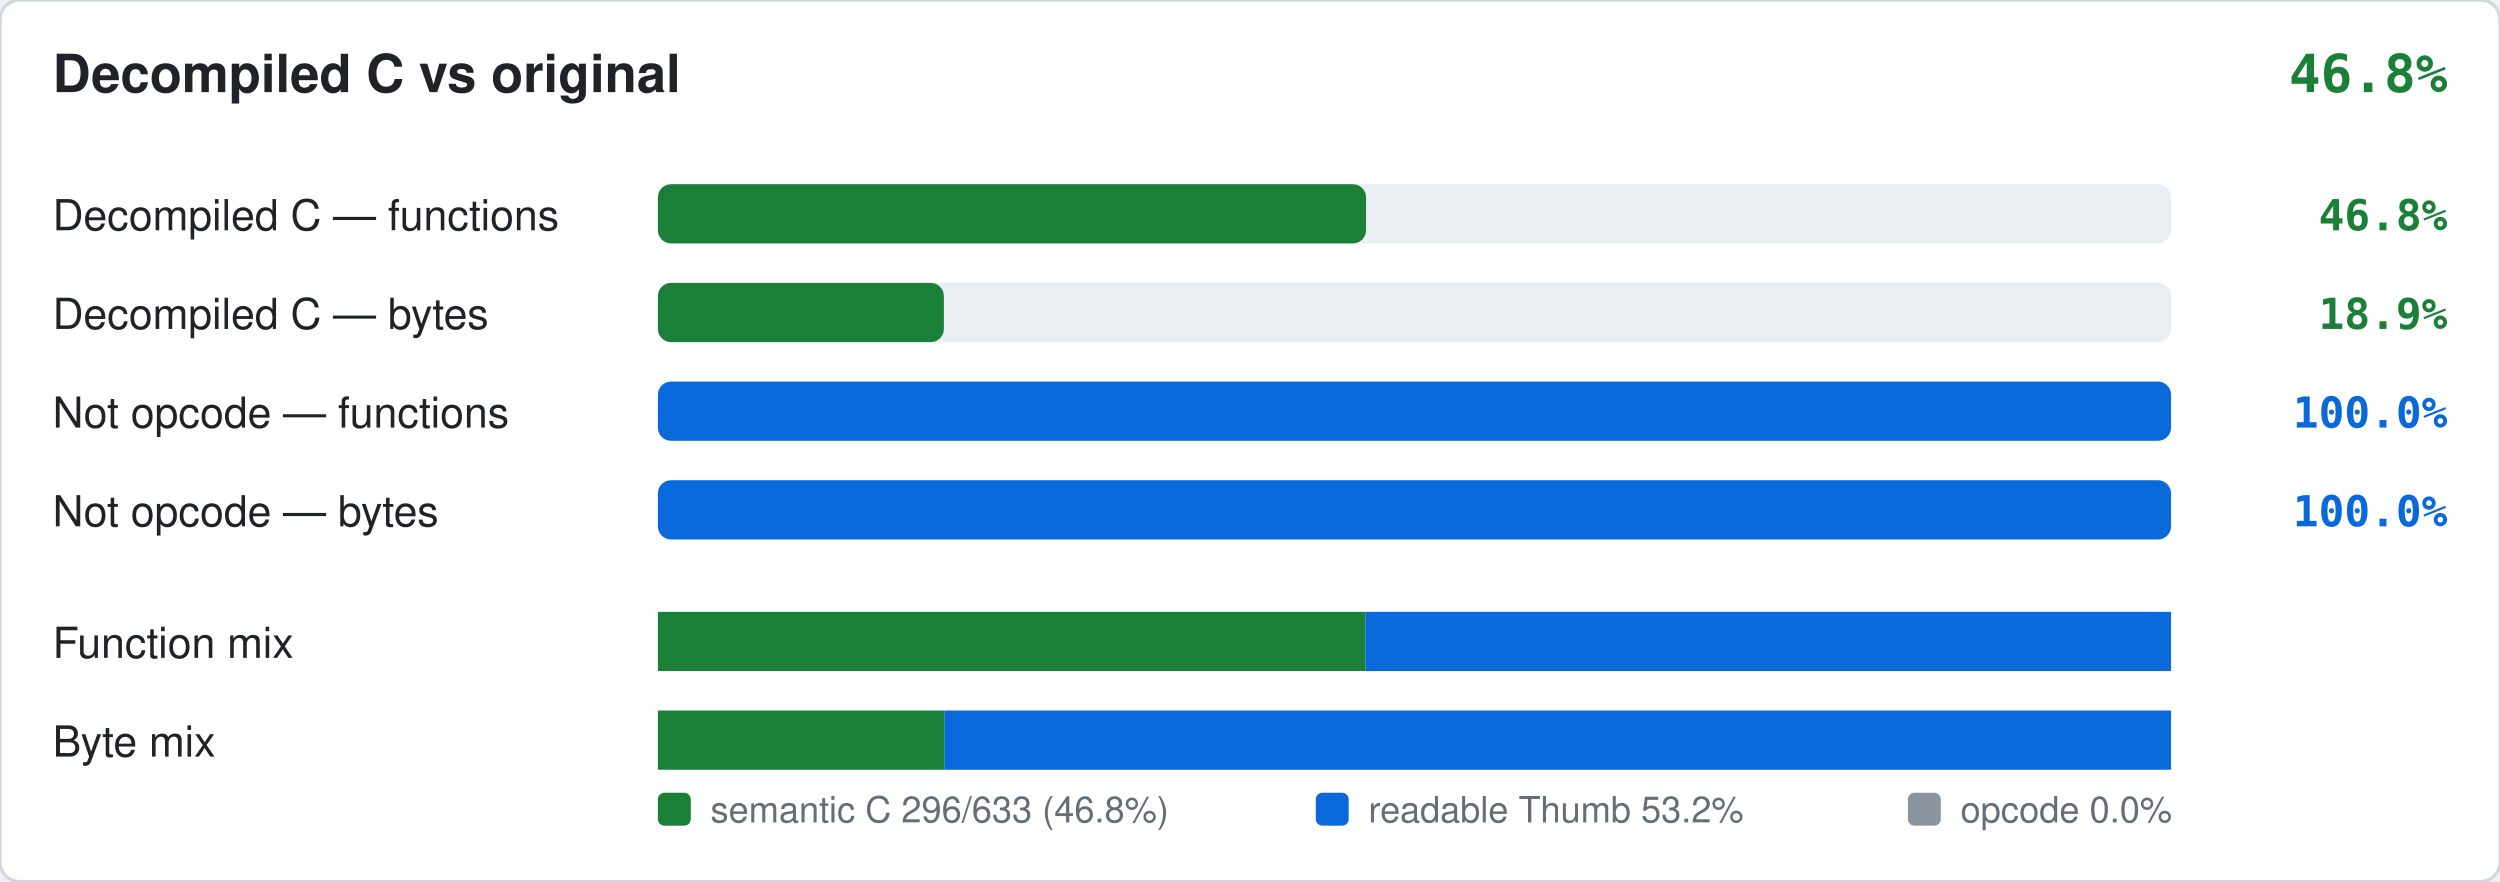
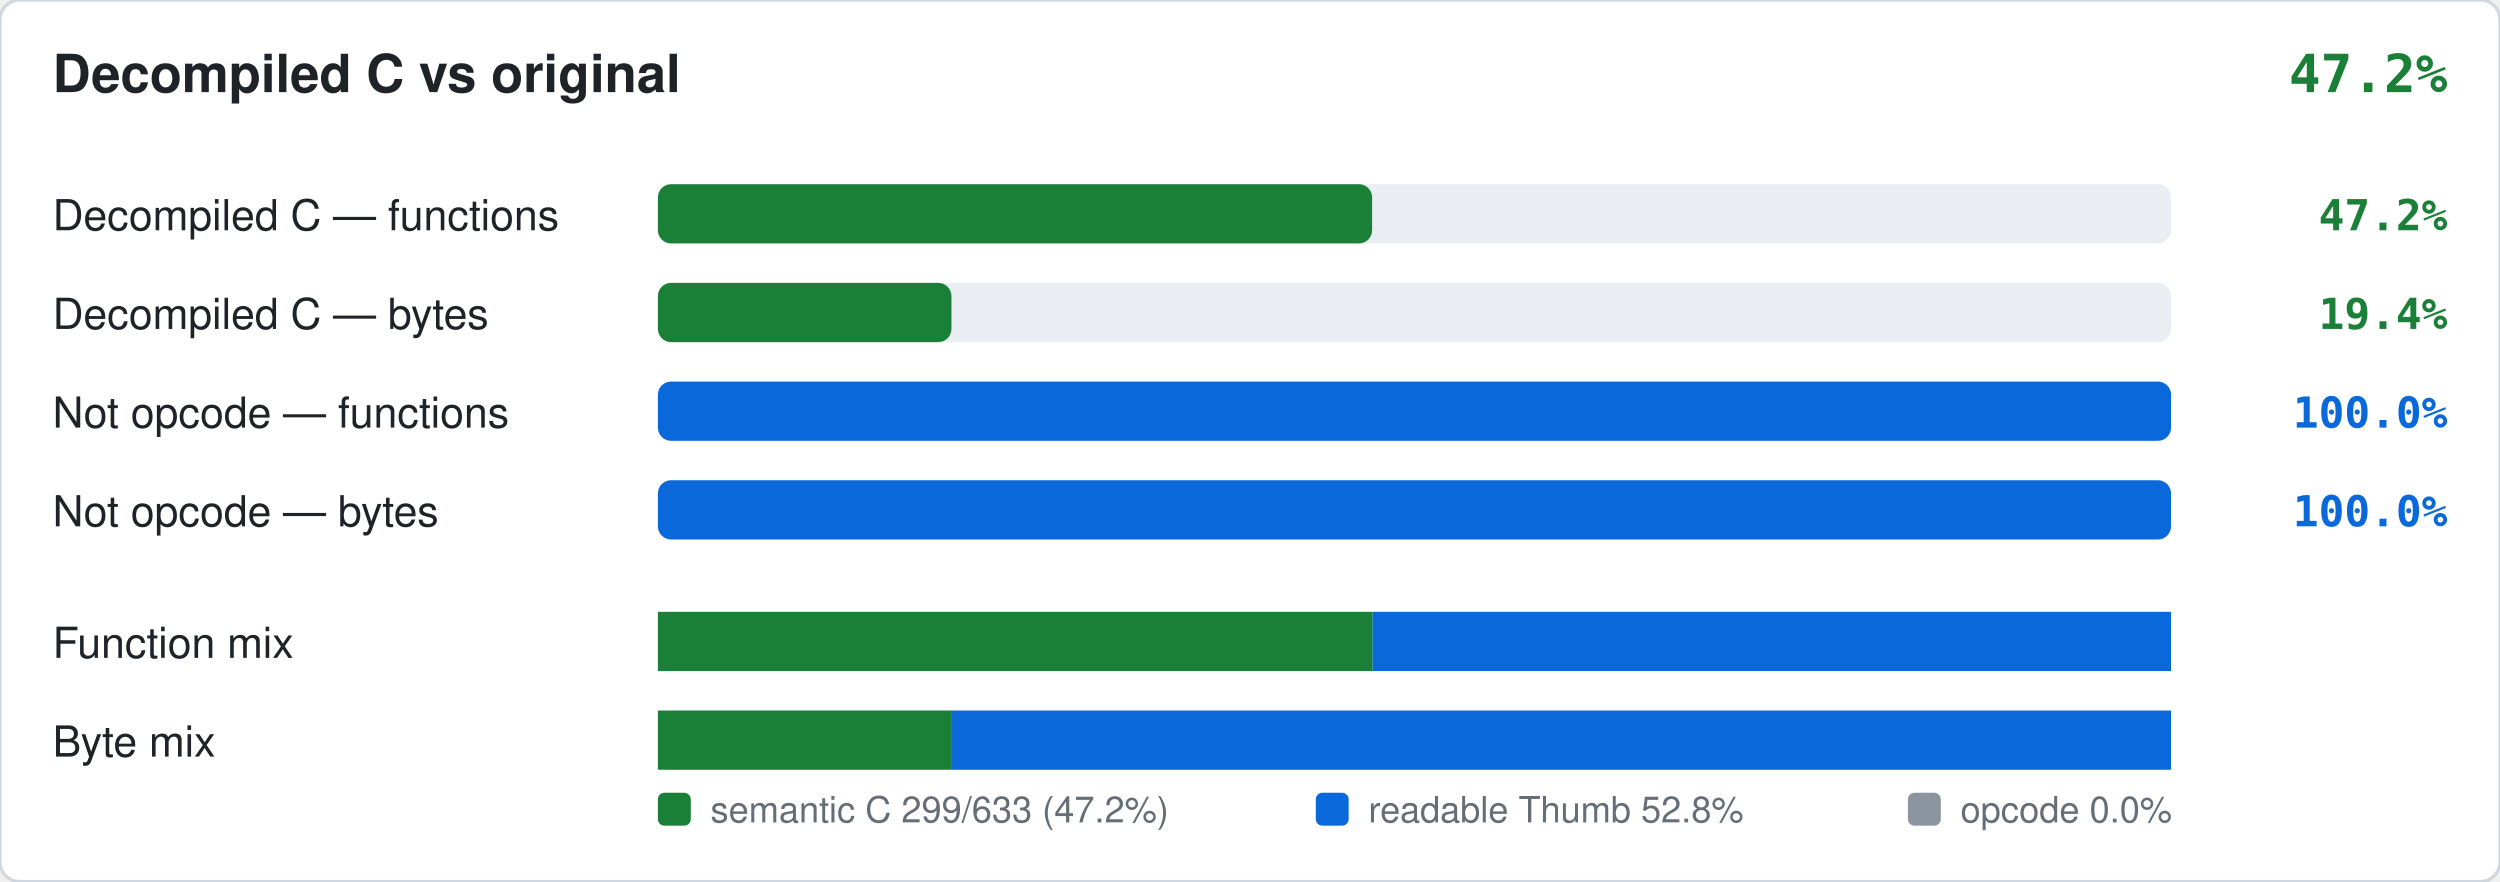
- <svg xmlns="http://www.w3.org/2000/svg" width="760" height="268" viewBox="0 0 760 268" role="img" aria-label="Decompiled C 46.8% functions, 18.9% bytes (296/633, 17,088/90,272)">
+ <svg xmlns="http://www.w3.org/2000/svg" width="760" height="268" viewBox="0 0 760 268" role="img" aria-label="Decompiled C 47.2% functions, 19.4% bytes (299/633, 17,492/90,272)">
  <rect width="760" height="268" rx="6" fill="#ffffff" stroke="#d0d7de" />
  <text x="16" y="28" font-family="-apple-system,BlinkMacSystemFont,Segoe UI,Helvetica,Arial,sans-serif" font-size="16" font-weight="600" fill="#1f2328">Decompiled C vs original</text>
-   <text x="744" y="28" text-anchor="end" font-family="ui-monospace,SFMono-Regular,Menlo,Consolas,monospace" font-size="16" font-weight="700" fill="#1a7f37">46.8%</text>
+   <text x="744" y="28" text-anchor="end" font-family="ui-monospace,SFMono-Regular,Menlo,Consolas,monospace" font-size="16" font-weight="700" fill="#1a7f37">47.2%</text>
  <text x="16" y="70" font-family="-apple-system,BlinkMacSystemFont,Segoe UI,Helvetica,Arial,sans-serif" font-size="13" fill="#1f2328">Decompiled C — functions</text>
  <rect x="200.00" y="56.00" width="460.00" height="18.00" rx="4" fill="#eaeef2" />
-   <rect x="200.00" y="56.00" width="215.28" height="18.00" rx="4" fill="#1a7f37" />
-   <text x="744" y="70" text-anchor="end" font-family="ui-monospace,SFMono-Regular,Menlo,Consolas,monospace" font-size="13" font-weight="700" fill="#1a7f37">46.8%</text>
+   <rect x="200.00" y="56.00" width="217.12" height="18.00" rx="4" fill="#1a7f37" />
+   <text x="744" y="70" text-anchor="end" font-family="ui-monospace,SFMono-Regular,Menlo,Consolas,monospace" font-size="13" font-weight="700" fill="#1a7f37">47.2%</text>
  <text x="16" y="100" font-family="-apple-system,BlinkMacSystemFont,Segoe UI,Helvetica,Arial,sans-serif" font-size="13" fill="#1f2328">Decompiled C — bytes</text>
  <rect x="200.00" y="86.00" width="460.00" height="18.00" rx="4" fill="#eaeef2" />
-   <rect x="200.00" y="86.00" width="86.94" height="18.00" rx="4" fill="#1a7f37" />
-   <text x="744" y="100" text-anchor="end" font-family="ui-monospace,SFMono-Regular,Menlo,Consolas,monospace" font-size="13" font-weight="700" fill="#1a7f37">18.9%</text>
+   <rect x="200.00" y="86.00" width="89.24" height="18.00" rx="4" fill="#1a7f37" />
+   <text x="744" y="100" text-anchor="end" font-family="ui-monospace,SFMono-Regular,Menlo,Consolas,monospace" font-size="13" font-weight="700" fill="#1a7f37">19.4%</text>
  <text x="16" y="130" font-family="-apple-system,BlinkMacSystemFont,Segoe UI,Helvetica,Arial,sans-serif" font-size="13" fill="#1f2328">Not opcode — functions</text>
  <rect x="200.00" y="116.00" width="460.00" height="18.00" rx="4" fill="#eaeef2" />
  <rect x="200.00" y="116.00" width="460.00" height="18.00" rx="4" fill="#0969da" />
  <text x="744" y="130" text-anchor="end" font-family="ui-monospace,SFMono-Regular,Menlo,Consolas,monospace" font-size="13" font-weight="700" fill="#0969da">100.0%</text>
  <text x="16" y="160" font-family="-apple-system,BlinkMacSystemFont,Segoe UI,Helvetica,Arial,sans-serif" font-size="13" fill="#1f2328">Not opcode — bytes</text>
  <rect x="200.00" y="146.00" width="460.00" height="18.00" rx="4" fill="#eaeef2" />
  <rect x="200.00" y="146.00" width="460.00" height="18.00" rx="4" fill="#0969da" />
  <text x="744" y="160" text-anchor="end" font-family="ui-monospace,SFMono-Regular,Menlo,Consolas,monospace" font-size="13" font-weight="700" fill="#0969da">100.0%</text>
  <text x="16" y="200" font-family="-apple-system,BlinkMacSystemFont,Segoe UI,Helvetica,Arial,sans-serif" font-size="13" fill="#1f2328">Function mix</text>
  <rect x="200.00" y="186.00" width="460.00" height="18.00" rx="4" fill="#eaeef2" />
-   <rect x="200.00" y="186.00" width="215.10" height="18.00" fill="#1a7f37" />
-   <rect x="415.10" y="186.00" width="244.90" height="18.00" fill="#0969da" />
+   <rect x="200.00" y="186.00" width="217.28" height="18.00" fill="#1a7f37" />
+   <rect x="417.28" y="186.00" width="242.72" height="18.00" fill="#0969da" />
  <text x="16" y="230" font-family="-apple-system,BlinkMacSystemFont,Segoe UI,Helvetica,Arial,sans-serif" font-size="13" fill="#1f2328">Byte mix</text>
  <rect x="200.00" y="216.00" width="460.00" height="18.00" rx="4" fill="#eaeef2" />
-   <rect x="200.00" y="216.00" width="87.08" height="18.00" fill="#1a7f37" />
-   <rect x="287.08" y="216.00" width="372.92" height="18.00" fill="#0969da" />
+   <rect x="200.00" y="216.00" width="89.13" height="18.00" fill="#1a7f37" />
+   <rect x="289.13" y="216.00" width="370.87" height="18.00" fill="#0969da" />
  <rect x="200" y="241" width="10" height="10" rx="2" fill="#1a7f37" />
-   <text x="216" y="250" font-family="-apple-system,BlinkMacSystemFont,Segoe UI,Helvetica,Arial,sans-serif" font-size="11" fill="#656d76">semantic C 296/633 (46.8%)</text>
+   <text x="216" y="250" font-family="-apple-system,BlinkMacSystemFont,Segoe UI,Helvetica,Arial,sans-serif" font-size="11" fill="#656d76">semantic C 299/633 (47.2%)</text>
  <rect x="400" y="241" width="10" height="10" rx="2" fill="#0969da" />
-   <text x="416" y="250" font-family="-apple-system,BlinkMacSystemFont,Segoe UI,Helvetica,Arial,sans-serif" font-size="11" fill="#656d76">readable Thumb 53.2%</text>
+   <text x="416" y="250" font-family="-apple-system,BlinkMacSystemFont,Segoe UI,Helvetica,Arial,sans-serif" font-size="11" fill="#656d76">readable Thumb 52.8%</text>
  <rect x="580" y="241" width="10" height="10" rx="2" fill="#8c959f" />
  <text x="596" y="250" font-family="-apple-system,BlinkMacSystemFont,Segoe UI,Helvetica,Arial,sans-serif" font-size="11" fill="#656d76">opcode 0.0%</text>
</svg>
